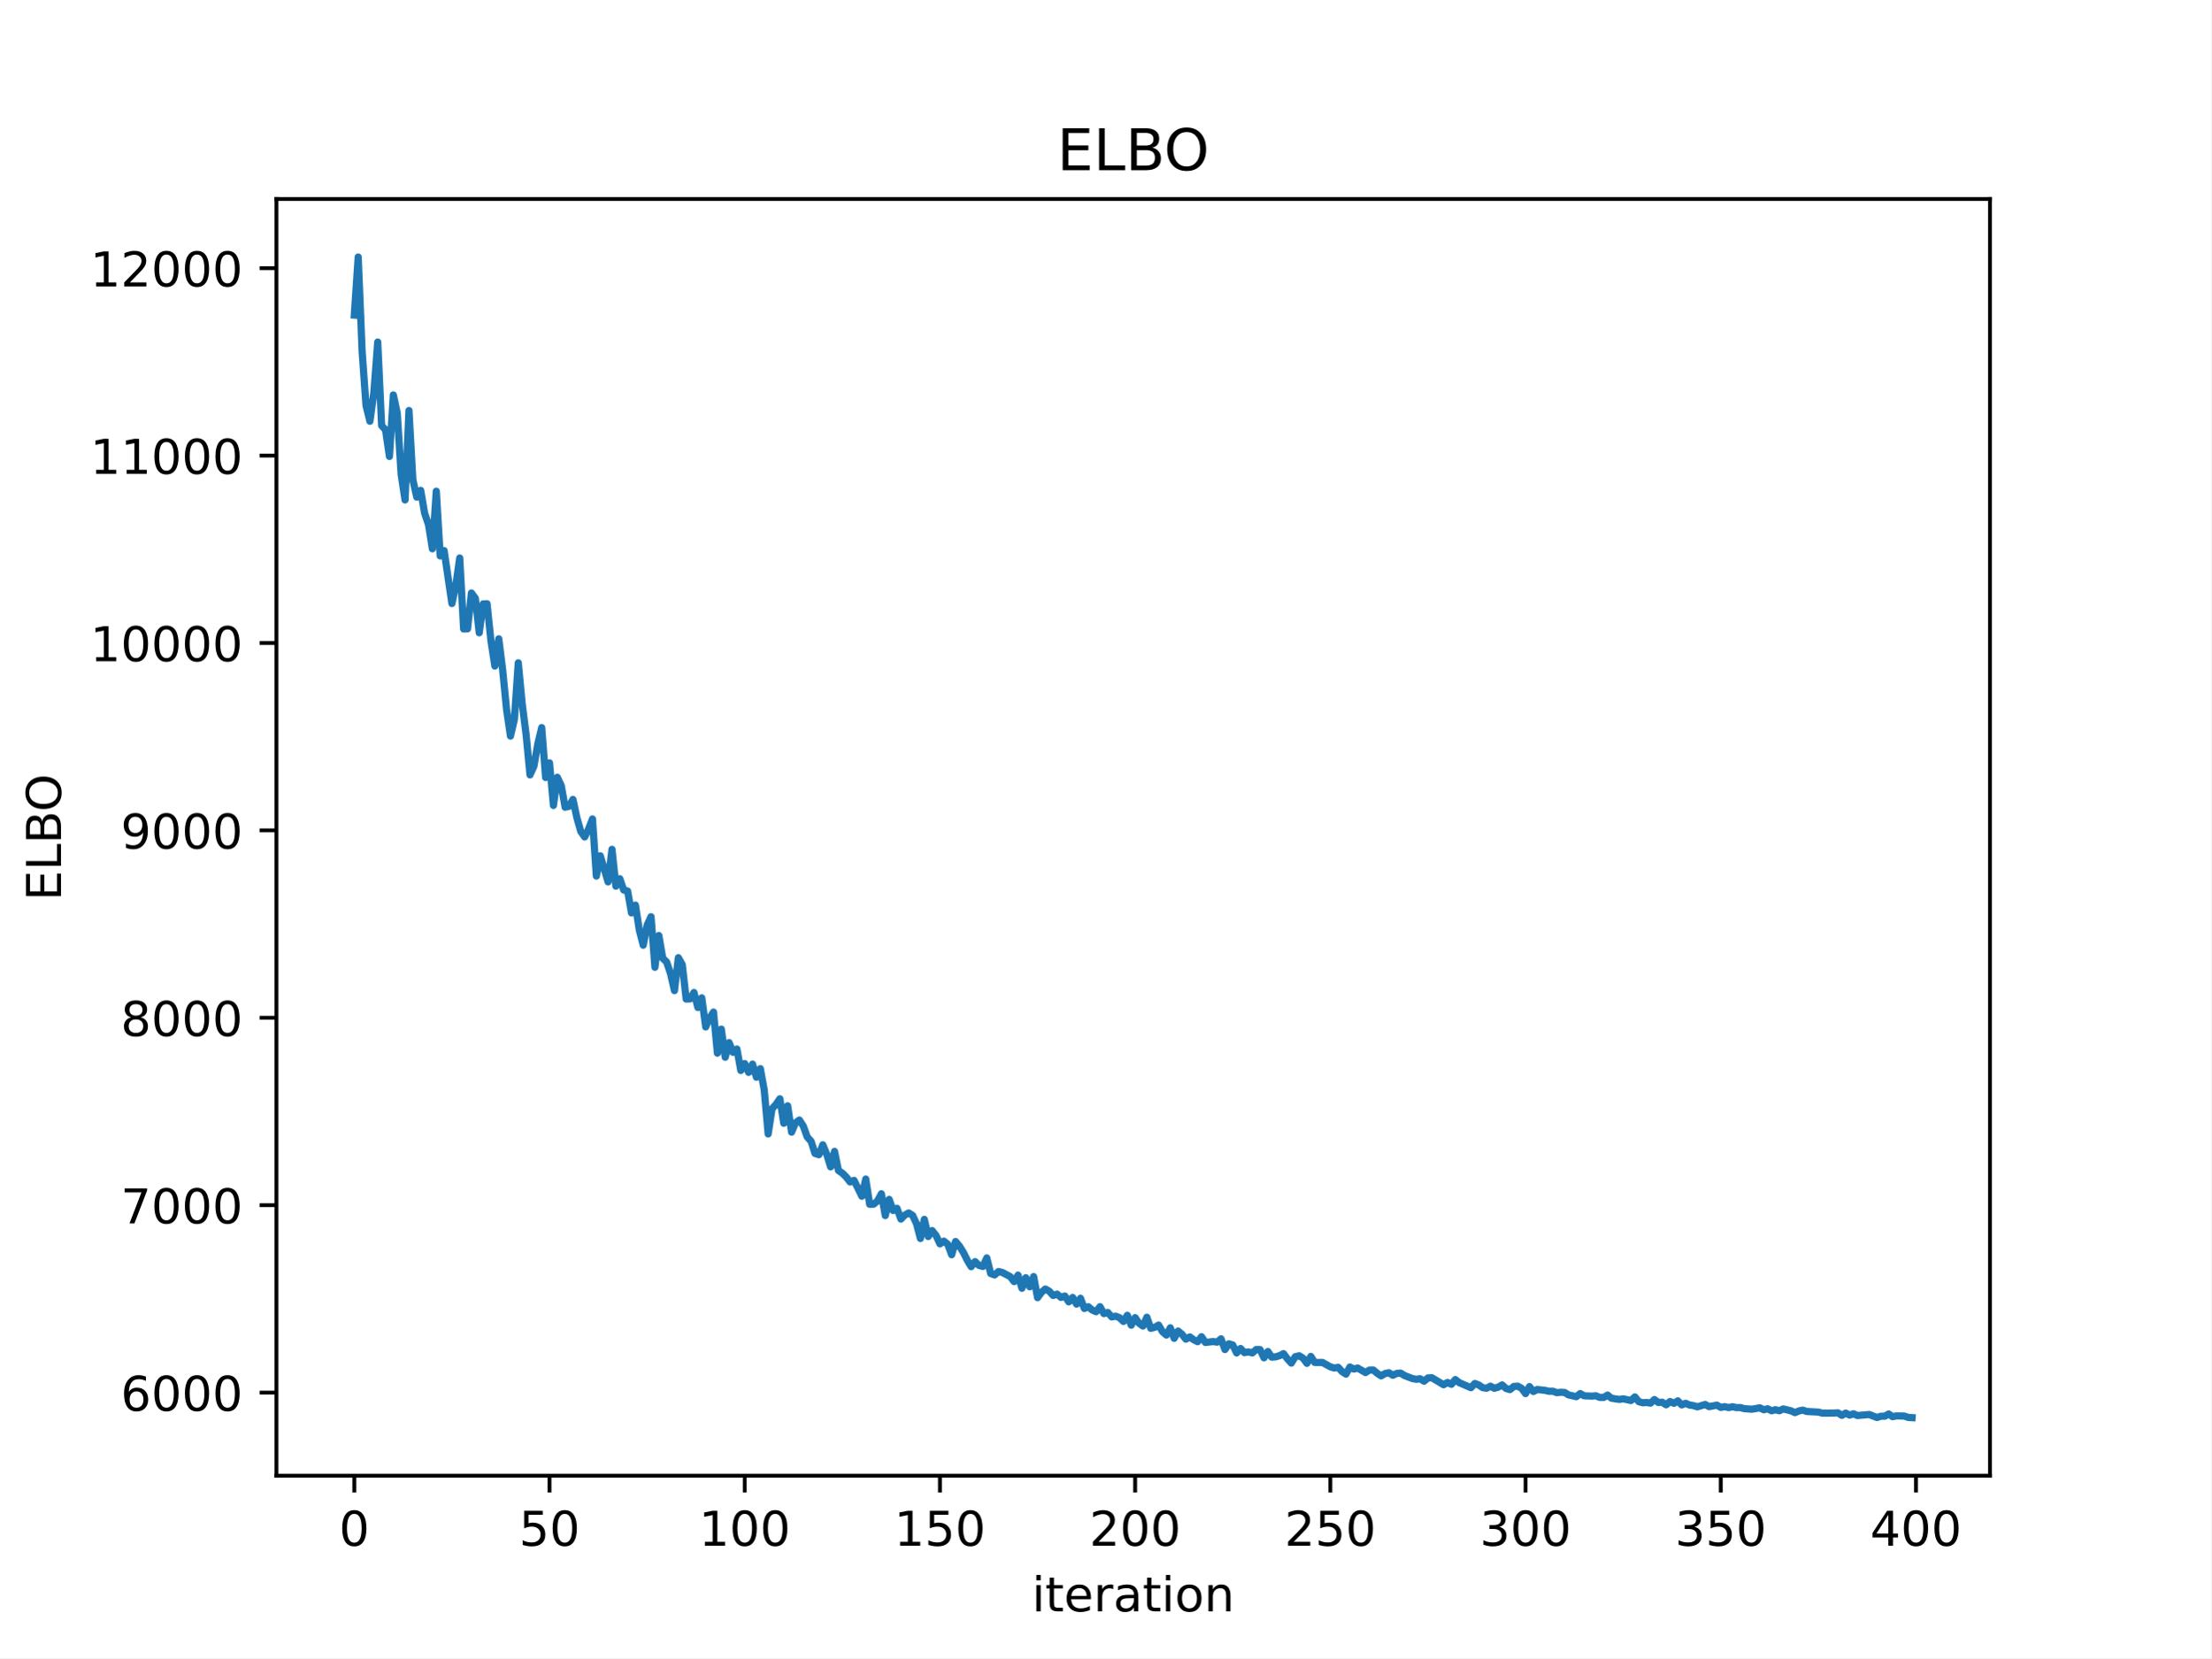
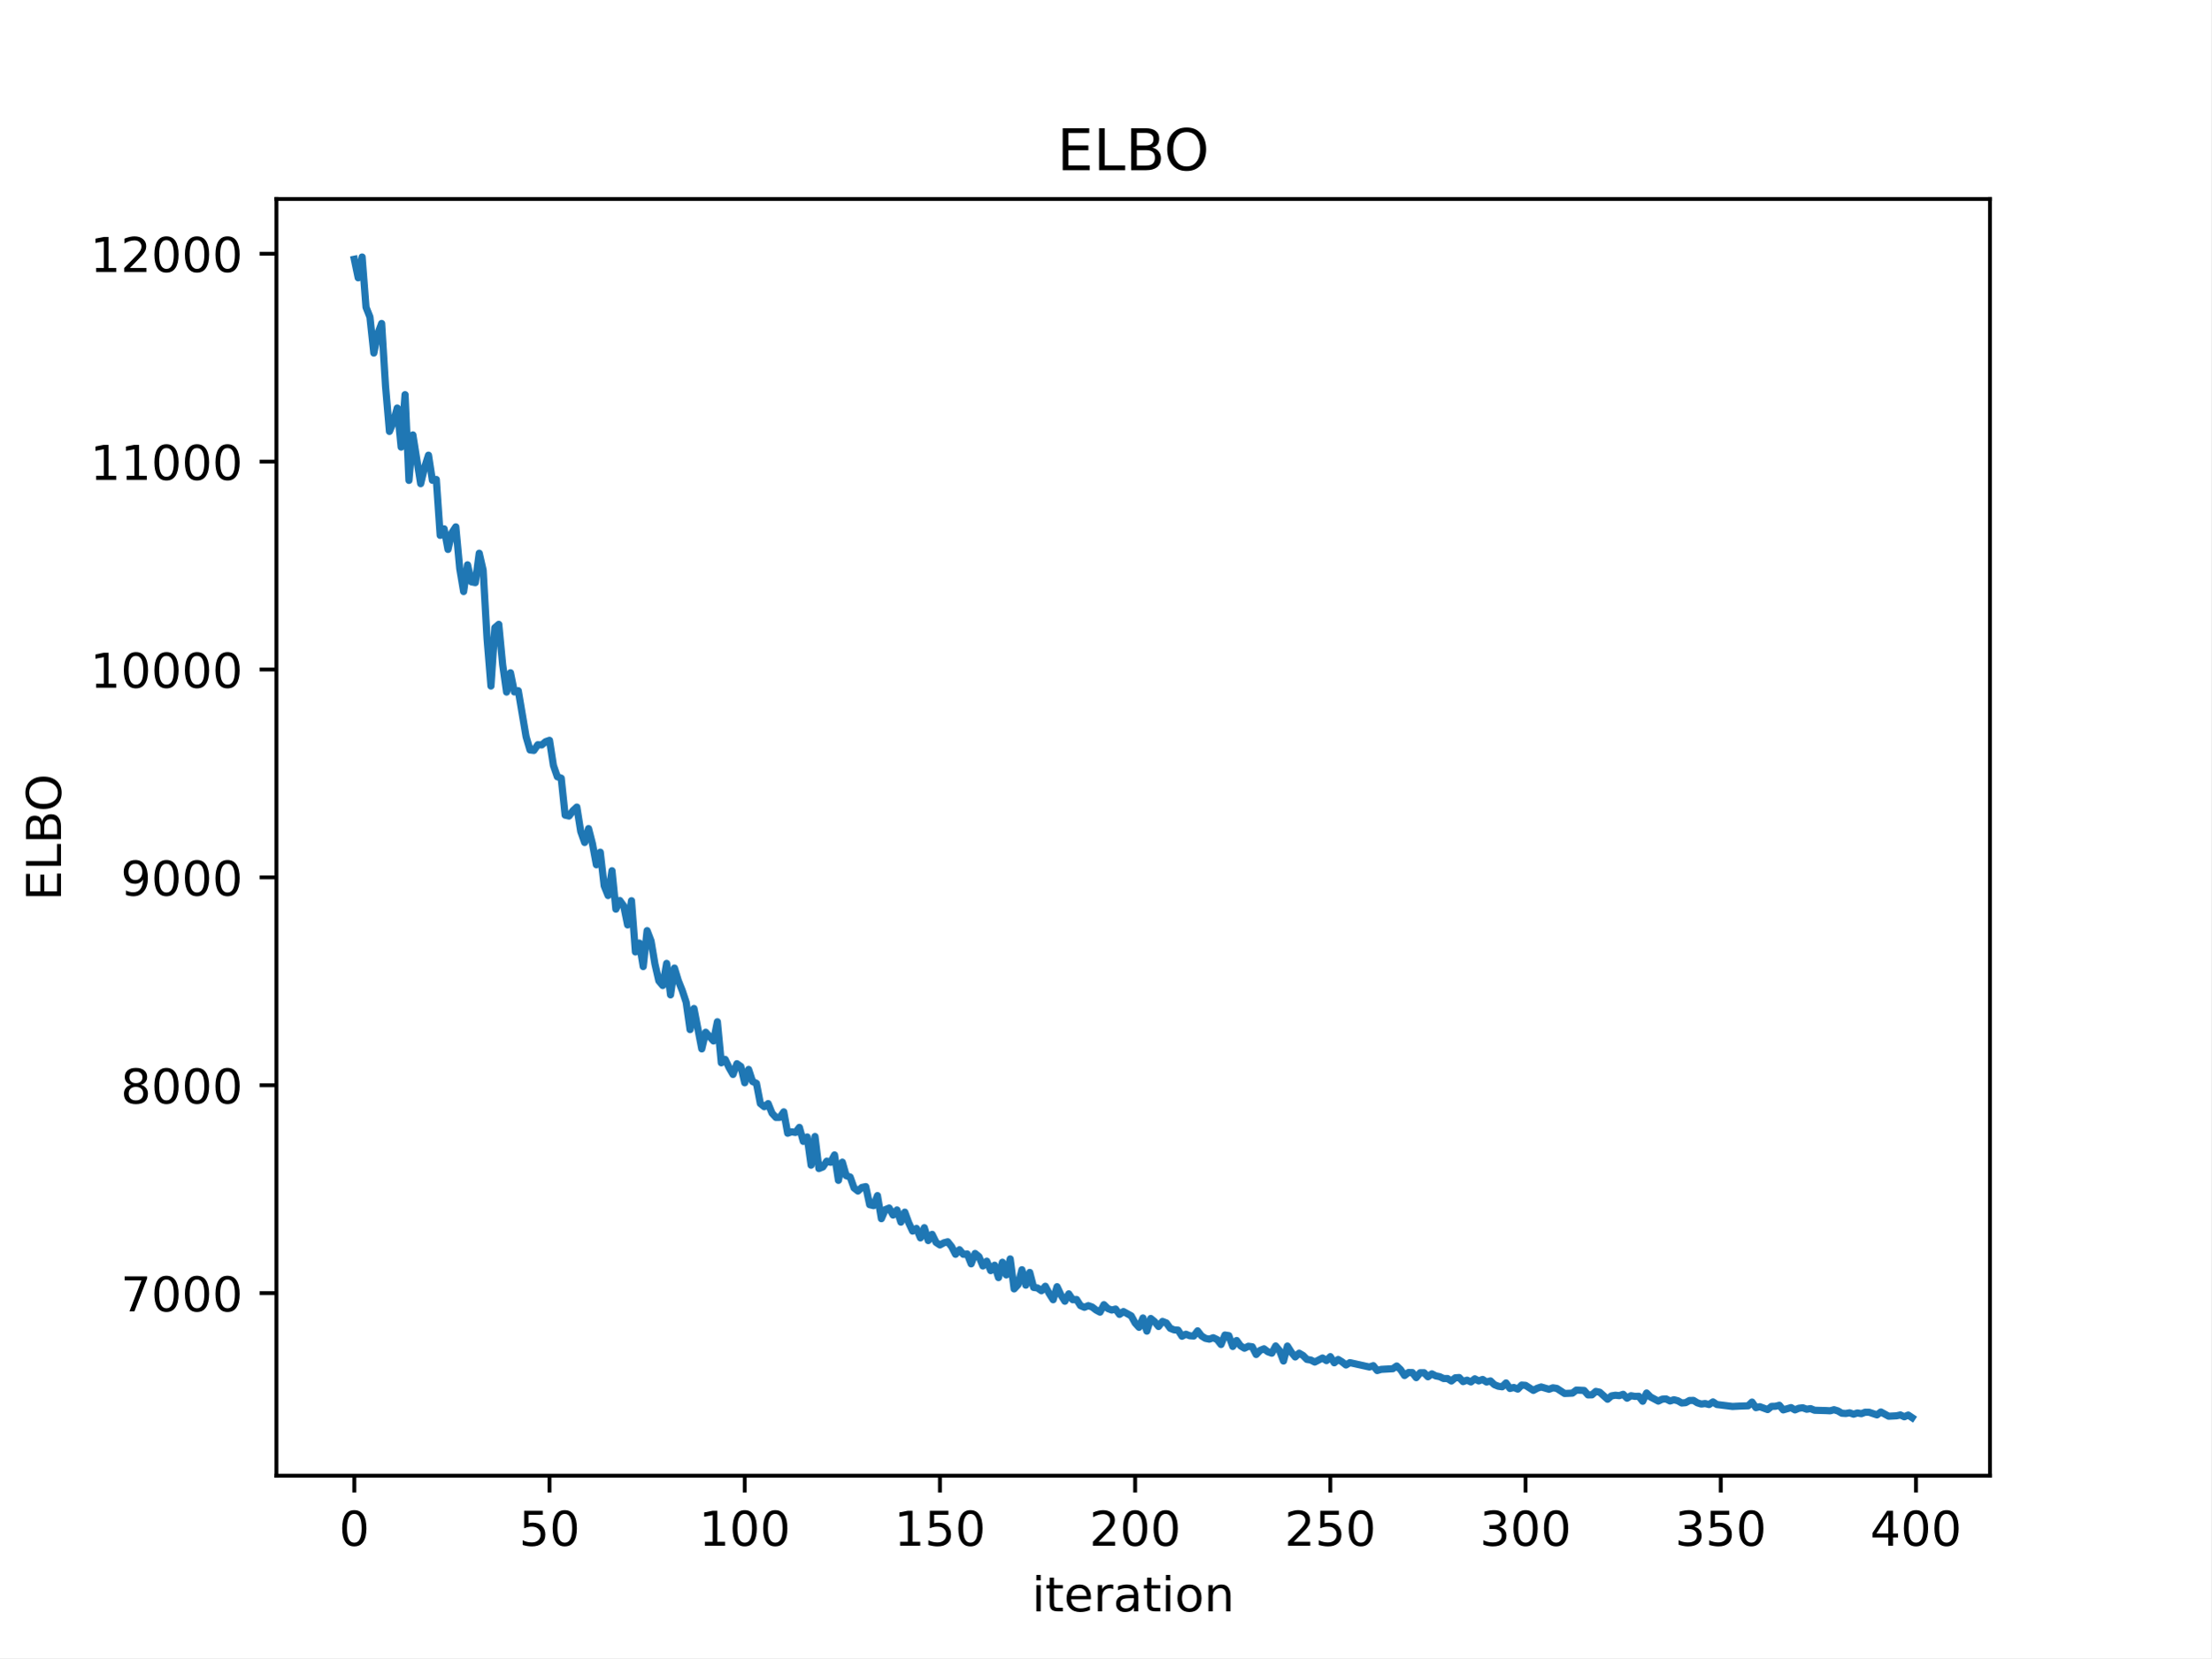
<svg xmlns="http://www.w3.org/2000/svg" xmlns:xlink="http://www.w3.org/1999/xlink" width="460.8pt" height="345.6pt" viewBox="0 0 460.8 345.6" version="1.1">
  <defs>
    <style type="text/css">*{stroke-linejoin: round; stroke-linecap: butt}</style>
  </defs>
  <g id="figure_1">
    <g id="patch_1">
      <path d="M 0 345.6  L 460.8 345.6  L 460.8 0  L 0 0  z " style="fill: #ffffff" />
    </g>
    <g id="axes_1">
      <g id="patch_2">
        <path d="M 57.6 307.584  L 414.72 307.584  L 414.72 41.472  L 57.6 41.472  z " style="fill: #ffffff" />
      </g>
      <g id="matplotlib.axis_1">
        <g id="xtick_1">
          <g id="line2d_1">
            <defs>
-               <path id="m2dcee43c14" d="M 0 0  L 0 3.5  " style="stroke: #000000; stroke-width: 0.8" />
+               <path id="m9232595e9b" d="M 0 0  L 0 3.5  " style="stroke: #000000; stroke-width: 0.8" />
            </defs>
            <g>
-               <use xlink:href="#m2dcee43c14" x="73.833" y="307.584" style="stroke: #000000; stroke-width: 0.8" />
+               <use xlink:href="#m9232595e9b" x="73.833" y="307.584" style="stroke: #000000; stroke-width: 0.8" />
            </g>
          </g>
          <g id="text_1">
            <g transform="translate(70.65148 322.1824) scale(0.1 -0.1)">
              <defs>
                <path id="DejaVuSans-30" d="M 2034 4250  Q 1547 4250 1301 3770  Q 1056 3291 1056 2328  Q 1056 1369 1301 889  Q 1547 409 2034 409  Q 2525 409 2770 889  Q 3016 1369 3016 2328  Q 3016 3291 2770 3770  Q 2525 4250 2034 4250  z M 2034 4750  Q 2819 4750 3233 4129  Q 3647 3509 3647 2328  Q 3647 1150 3233 529  Q 2819 -91 2034 -91  Q 1250 -91 836 529  Q 422 1150 422 2328  Q 422 3509 836 4129  Q 1250 4750 2034 4750  z " transform="scale(0.015625)" />
              </defs>
              <use xlink:href="#DejaVuSans-30" />
            </g>
          </g>
        </g>
        <g id="xtick_2">
          <g id="line2d_2">
            <g>
-               <use xlink:href="#m2dcee43c14" x="114.516" y="307.584" style="stroke: #000000; stroke-width: 0.8" />
+               <use xlink:href="#m9232595e9b" x="114.516" y="307.584" style="stroke: #000000; stroke-width: 0.8" />
            </g>
          </g>
          <g id="text_2">
            <g transform="translate(108.1538 322.1824) scale(0.1 -0.1)">
              <defs>
                <path id="DejaVuSans-35" d="M 691 4666  L 3169 4666  L 3169 4134  L 1269 4134  L 1269 2991  Q 1406 3038 1543 3061  Q 1681 3084 1819 3084  Q 2600 3084 3056 2656  Q 3513 2228 3513 1497  Q 3513 744 3044 326  Q 2575 -91 1722 -91  Q 1428 -91 1123 -41  Q 819 9 494 109  L 494 744  Q 775 591 1075 516  Q 1375 441 1709 441  Q 2250 441 2565 725  Q 2881 1009 2881 1497  Q 2881 1984 2565 2268  Q 2250 2553 1709 2553  Q 1456 2553 1204 2497  Q 953 2441 691 2322  L 691 4666  z " transform="scale(0.015625)" />
              </defs>
              <use xlink:href="#DejaVuSans-35" />
              <use xlink:href="#DejaVuSans-30" transform="translate(63.62305 0)" />
            </g>
          </g>
        </g>
        <g id="xtick_3">
          <g id="line2d_3">
            <g>
-               <use xlink:href="#m2dcee43c14" x="155.2" y="307.584" style="stroke: #000000; stroke-width: 0.8" />
+               <use xlink:href="#m9232595e9b" x="155.2" y="307.584" style="stroke: #000000; stroke-width: 0.8" />
            </g>
          </g>
          <g id="text_3">
            <g transform="translate(145.656 322.1824) scale(0.1 -0.1)">
              <defs>
                <path id="DejaVuSans-31" d="M 794 531  L 1825 531  L 1825 4091  L 703 3866  L 703 4441  L 1819 4666  L 2450 4666  L 2450 531  L 3481 531  L 3481 0  L 794 0  L 794 531  z " transform="scale(0.015625)" />
              </defs>
              <use xlink:href="#DejaVuSans-31" />
              <use xlink:href="#DejaVuSans-30" transform="translate(63.62305 0)" />
              <use xlink:href="#DejaVuSans-30" transform="translate(127.2461 0)" />
            </g>
          </g>
        </g>
        <g id="xtick_4">
          <g id="line2d_4">
            <g>
-               <use xlink:href="#m2dcee43c14" x="195.883" y="307.584" style="stroke: #000000; stroke-width: 0.8" />
+               <use xlink:href="#m9232595e9b" x="195.883" y="307.584" style="stroke: #000000; stroke-width: 0.8" />
            </g>
          </g>
          <g id="text_4">
            <g transform="translate(186.3396 322.1824) scale(0.1 -0.1)">
              <use xlink:href="#DejaVuSans-31" />
              <use xlink:href="#DejaVuSans-35" transform="translate(63.62305 0)" />
              <use xlink:href="#DejaVuSans-30" transform="translate(127.2461 0)" />
            </g>
          </g>
        </g>
        <g id="xtick_5">
          <g id="line2d_5">
            <g>
-               <use xlink:href="#m2dcee43c14" x="236.567" y="307.584" style="stroke: #000000; stroke-width: 0.8" />
+               <use xlink:href="#m9232595e9b" x="236.567" y="307.584" style="stroke: #000000; stroke-width: 0.8" />
            </g>
          </g>
          <g id="text_5">
            <g transform="translate(227.0231 322.1824) scale(0.1 -0.1)">
              <defs>
                <path id="DejaVuSans-32" d="M 1228 531  L 3431 531  L 3431 0  L 469 0  L 469 531  Q 828 903 1448 1529  Q 2069 2156 2228 2338  Q 2531 2678 2651 2914  Q 2772 3150 2772 3378  Q 2772 3750 2511 3984  Q 2250 4219 1831 4219  Q 1534 4219 1204 4116  Q 875 4013 500 3803  L 500 4441  Q 881 4594 1212 4672  Q 1544 4750 1819 4750  Q 2544 4750 2975 4387  Q 3406 4025 3406 3419  Q 3406 3131 3298 2873  Q 3191 2616 2906 2266  Q 2828 2175 2409 1742  Q 1991 1309 1228 531  z " transform="scale(0.015625)" />
              </defs>
              <use xlink:href="#DejaVuSans-32" />
              <use xlink:href="#DejaVuSans-30" transform="translate(63.62305 0)" />
              <use xlink:href="#DejaVuSans-30" transform="translate(127.2461 0)" />
            </g>
          </g>
        </g>
        <g id="xtick_6">
          <g id="line2d_6">
            <g>
-               <use xlink:href="#m2dcee43c14" x="277.25" y="307.584" style="stroke: #000000; stroke-width: 0.8" />
+               <use xlink:href="#m9232595e9b" x="277.25" y="307.584" style="stroke: #000000; stroke-width: 0.8" />
            </g>
          </g>
          <g id="text_6">
            <g transform="translate(267.7066 322.1824) scale(0.1 -0.1)">
              <use xlink:href="#DejaVuSans-32" />
              <use xlink:href="#DejaVuSans-35" transform="translate(63.62305 0)" />
              <use xlink:href="#DejaVuSans-30" transform="translate(127.2461 0)" />
            </g>
          </g>
        </g>
        <g id="xtick_7">
          <g id="line2d_7">
            <g>
-               <use xlink:href="#m2dcee43c14" x="317.934" y="307.584" style="stroke: #000000; stroke-width: 0.8" />
+               <use xlink:href="#m9232595e9b" x="317.934" y="307.584" style="stroke: #000000; stroke-width: 0.8" />
            </g>
          </g>
          <g id="text_7">
            <g transform="translate(308.3901 322.1824) scale(0.1 -0.1)">
              <defs>
                <path id="DejaVuSans-33" d="M 2597 2516  Q 3050 2419 3304 2112  Q 3559 1806 3559 1356  Q 3559 666 3084 287  Q 2609 -91 1734 -91  Q 1441 -91 1130 -33  Q 819 25 488 141  L 488 750  Q 750 597 1062 519  Q 1375 441 1716 441  Q 2309 441 2620 675  Q 2931 909 2931 1356  Q 2931 1769 2642 2001  Q 2353 2234 1838 2234  L 1294 2234  L 1294 2753  L 1863 2753  Q 2328 2753 2575 2939  Q 2822 3125 2822 3475  Q 2822 3834 2567 4026  Q 2313 4219 1838 4219  Q 1578 4219 1281 4162  Q 984 4106 628 3988  L 628 4550  Q 988 4650 1302 4700  Q 1616 4750 1894 4750  Q 2613 4750 3031 4423  Q 3450 4097 3450 3541  Q 3450 3153 3228 2886  Q 3006 2619 2597 2516  z " transform="scale(0.015625)" />
              </defs>
              <use xlink:href="#DejaVuSans-33" />
              <use xlink:href="#DejaVuSans-30" transform="translate(63.62305 0)" />
              <use xlink:href="#DejaVuSans-30" transform="translate(127.2461 0)" />
            </g>
          </g>
        </g>
        <g id="xtick_8">
          <g id="line2d_8">
            <g>
-               <use xlink:href="#m2dcee43c14" x="358.617" y="307.584" style="stroke: #000000; stroke-width: 0.8" />
+               <use xlink:href="#m9232595e9b" x="358.617" y="307.584" style="stroke: #000000; stroke-width: 0.8" />
            </g>
          </g>
          <g id="text_8">
            <g transform="translate(349.0737 322.1824) scale(0.1 -0.1)">
              <use xlink:href="#DejaVuSans-33" />
              <use xlink:href="#DejaVuSans-35" transform="translate(63.62305 0)" />
              <use xlink:href="#DejaVuSans-30" transform="translate(127.2461 0)" />
            </g>
          </g>
        </g>
        <g id="xtick_9">
          <g id="line2d_9">
            <g>
-               <use xlink:href="#m2dcee43c14" x="399.301" y="307.584" style="stroke: #000000; stroke-width: 0.8" />
+               <use xlink:href="#m9232595e9b" x="399.301" y="307.584" style="stroke: #000000; stroke-width: 0.8" />
            </g>
          </g>
          <g id="text_9">
            <g transform="translate(389.7572 322.1824) scale(0.1 -0.1)">
              <defs>
                <path id="DejaVuSans-34" d="M 2419 4116  L 825 1625  L 2419 1625  L 2419 4116  z M 2253 4666  L 3047 4666  L 3047 1625  L 3713 1625  L 3713 1100  L 3047 1100  L 3047 0  L 2419 0  L 2419 1100  L 313 1100  L 313 1709  L 2253 4666  z " transform="scale(0.015625)" />
              </defs>
              <use xlink:href="#DejaVuSans-34" />
              <use xlink:href="#DejaVuSans-30" transform="translate(63.62305 0)" />
              <use xlink:href="#DejaVuSans-30" transform="translate(127.2461 0)" />
            </g>
          </g>
        </g>
        <g id="text_10">
          <g transform="translate(215.0373 335.8606) scale(0.1 -0.1)">
            <defs>
              <path id="DejaVuSans-69" d="M 603 3500  L 1178 3500  L 1178 0  L 603 0  L 603 3500  z M 603 4863  L 1178 4863  L 1178 4134  L 603 4134  L 603 4863  z " transform="scale(0.015625)" />
              <path id="DejaVuSans-74" d="M 1172 4494  L 1172 3500  L 2356 3500  L 2356 3053  L 1172 3053  L 1172 1153  Q 1172 725 1289 603  Q 1406 481 1766 481  L 2356 481  L 2356 0  L 1766 0  Q 1100 0 847 248  Q 594 497 594 1153  L 594 3053  L 172 3053  L 172 3500  L 594 3500  L 594 4494  L 1172 4494  z " transform="scale(0.015625)" />
              <path id="DejaVuSans-65" d="M 3597 1894  L 3597 1613  L 953 1613  Q 991 1019 1311 708  Q 1631 397 2203 397  Q 2534 397 2845 478  Q 3156 559 3463 722  L 3463 178  Q 3153 47 2828 -22  Q 2503 -91 2169 -91  Q 1331 -91 842 396  Q 353 884 353 1716  Q 353 2575 817 3079  Q 1281 3584 2069 3584  Q 2775 3584 3186 3129  Q 3597 2675 3597 1894  z M 3022 2063  Q 3016 2534 2758 2815  Q 2500 3097 2075 3097  Q 1594 3097 1305 2825  Q 1016 2553 972 2059  L 3022 2063  z " transform="scale(0.015625)" />
              <path id="DejaVuSans-72" d="M 2631 2963  Q 2534 3019 2420 3045  Q 2306 3072 2169 3072  Q 1681 3072 1420 2755  Q 1159 2438 1159 1844  L 1159 0  L 581 0  L 581 3500  L 1159 3500  L 1159 2956  Q 1341 3275 1631 3429  Q 1922 3584 2338 3584  Q 2397 3584 2469 3576  Q 2541 3569 2628 3553  L 2631 2963  z " transform="scale(0.015625)" />
              <path id="DejaVuSans-61" d="M 2194 1759  Q 1497 1759 1228 1600  Q 959 1441 959 1056  Q 959 750 1161 570  Q 1363 391 1709 391  Q 2188 391 2477 730  Q 2766 1069 2766 1631  L 2766 1759  L 2194 1759  z M 3341 1997  L 3341 0  L 2766 0  L 2766 531  Q 2569 213 2275 61  Q 1981 -91 1556 -91  Q 1019 -91 701 211  Q 384 513 384 1019  Q 384 1609 779 1909  Q 1175 2209 1959 2209  L 2766 2209  L 2766 2266  Q 2766 2663 2505 2880  Q 2244 3097 1772 3097  Q 1472 3097 1187 3025  Q 903 2953 641 2809  L 641 3341  Q 956 3463 1253 3523  Q 1550 3584 1831 3584  Q 2591 3584 2966 3190  Q 3341 2797 3341 1997  z " transform="scale(0.015625)" />
              <path id="DejaVuSans-6f" d="M 1959 3097  Q 1497 3097 1228 2736  Q 959 2375 959 1747  Q 959 1119 1226 758  Q 1494 397 1959 397  Q 2419 397 2687 759  Q 2956 1122 2956 1747  Q 2956 2369 2687 2733  Q 2419 3097 1959 3097  z M 1959 3584  Q 2709 3584 3137 3096  Q 3566 2609 3566 1747  Q 3566 888 3137 398  Q 2709 -91 1959 -91  Q 1206 -91 779 398  Q 353 888 353 1747  Q 353 2609 779 3096  Q 1206 3584 1959 3584  z " transform="scale(0.015625)" />
              <path id="DejaVuSans-6e" d="M 3513 2113  L 3513 0  L 2938 0  L 2938 2094  Q 2938 2591 2744 2837  Q 2550 3084 2163 3084  Q 1697 3084 1428 2787  Q 1159 2491 1159 1978  L 1159 0  L 581 0  L 581 3500  L 1159 3500  L 1159 2956  Q 1366 3272 1645 3428  Q 1925 3584 2291 3584  Q 2894 3584 3203 3211  Q 3513 2838 3513 2113  z " transform="scale(0.015625)" />
            </defs>
            <use xlink:href="#DejaVuSans-69" />
            <use xlink:href="#DejaVuSans-74" transform="translate(27.7832 0)" />
            <use xlink:href="#DejaVuSans-65" transform="translate(66.99219 0)" />
            <use xlink:href="#DejaVuSans-72" transform="translate(128.5156 0)" />
            <use xlink:href="#DejaVuSans-61" transform="translate(169.6289 0)" />
            <use xlink:href="#DejaVuSans-74" transform="translate(230.9082 0)" />
            <use xlink:href="#DejaVuSans-69" transform="translate(270.1172 0)" />
            <use xlink:href="#DejaVuSans-6f" transform="translate(297.9004 0)" />
            <use xlink:href="#DejaVuSans-6e" transform="translate(359.082 0)" />
          </g>
        </g>
      </g>
      <g id="matplotlib.axis_2">
        <g id="ytick_1">
          <g id="line2d_10">
            <defs>
-               <path id="m49d5a418b3" d="M 0 0  L -3.5 0  " style="stroke: #000000; stroke-width: 0.8" />
+               <path id="m8218121deb" d="M 0 0  L -3.5 0  " style="stroke: #000000; stroke-width: 0.8" />
            </defs>
            <g>
-               <use xlink:href="#m49d5a418b3" x="57.6" y="290.258" style="stroke: #000000; stroke-width: 0.8" />
+               <use xlink:href="#m8218121deb" x="57.6" y="269.534" style="stroke: #000000; stroke-width: 0.8" />
            </g>
          </g>
          <g id="text_11">
-             <g transform="translate(25.15 294.0569) scale(0.1 -0.1)">
-               <defs>
-                 <path id="DejaVuSans-36" d="M 2113 2584  Q 1688 2584 1439 2293  Q 1191 2003 1191 1497  Q 1191 994 1439 701  Q 1688 409 2113 409  Q 2538 409 2786 701  Q 3034 994 3034 1497  Q 3034 2003 2786 2293  Q 2538 2584 2113 2584  z M 3366 4563  L 3366 3988  Q 3128 4100 2886 4159  Q 2644 4219 2406 4219  Q 1781 4219 1451 3797  Q 1122 3375 1075 2522  Q 1259 2794 1537 2939  Q 1816 3084 2150 3084  Q 2853 3084 3261 2657  Q 3669 2231 3669 1497  Q 3669 778 3244 343  Q 2819 -91 2113 -91  Q 1303 -91 875 529  Q 447 1150 447 2328  Q 447 3434 972 4092  Q 1497 4750 2381 4750  Q 2619 4750 2861 4703  Q 3103 4656 3366 4563  z " transform="scale(0.015625)" />
-               </defs>
-               <use xlink:href="#DejaVuSans-36" />
+             <g transform="translate(25.15 273.3331) scale(0.1 -0.1)">
+               <defs>
+                 <path id="DejaVuSans-37" d="M 525 4666  L 3525 4666  L 3525 4397  L 1831 0  L 1172 0  L 2766 4134  L 525 4134  L 525 4666  z " transform="scale(0.015625)" />
+               </defs>
+               <use xlink:href="#DejaVuSans-37" />
              <use xlink:href="#DejaVuSans-30" transform="translate(63.62305 0)" />
              <use xlink:href="#DejaVuSans-30" transform="translate(127.2461 0)" />
              <use xlink:href="#DejaVuSans-30" transform="translate(190.8691 0)" />
            </g>
          </g>
        </g>
        <g id="ytick_2">
          <g id="line2d_11">
            <g>
-               <use xlink:href="#m49d5a418b3" x="57.6" y="251.196" style="stroke: #000000; stroke-width: 0.8" />
+               <use xlink:href="#m8218121deb" x="57.6" y="226.204" style="stroke: #000000; stroke-width: 0.8" />
            </g>
          </g>
          <g id="text_12">
-             <g transform="translate(25.15 254.9957) scale(0.1 -0.1)">
-               <defs>
-                 <path id="DejaVuSans-37" d="M 525 4666  L 3525 4666  L 3525 4397  L 1831 0  L 1172 0  L 2766 4134  L 525 4134  L 525 4666  z " transform="scale(0.015625)" />
-               </defs>
-               <use xlink:href="#DejaVuSans-37" />
+             <g transform="translate(25.15 230.0027) scale(0.1 -0.1)">
+               <defs>
+                 <path id="DejaVuSans-38" d="M 2034 2216  Q 1584 2216 1326 1975  Q 1069 1734 1069 1313  Q 1069 891 1326 650  Q 1584 409 2034 409  Q 2484 409 2743 651  Q 3003 894 3003 1313  Q 3003 1734 2745 1975  Q 2488 2216 2034 2216  z M 1403 2484  Q 997 2584 770 2862  Q 544 3141 544 3541  Q 544 4100 942 4425  Q 1341 4750 2034 4750  Q 2731 4750 3128 4425  Q 3525 4100 3525 3541  Q 3525 3141 3298 2862  Q 3072 2584 2669 2484  Q 3125 2378 3379 2068  Q 3634 1759 3634 1313  Q 3634 634 3220 271  Q 2806 -91 2034 -91  Q 1263 -91 848 271  Q 434 634 434 1313  Q 434 1759 690 2068  Q 947 2378 1403 2484  z M 1172 3481  Q 1172 3119 1398 2916  Q 1625 2713 2034 2713  Q 2441 2713 2670 2916  Q 2900 3119 2900 3481  Q 2900 3844 2670 4047  Q 2441 4250 2034 4250  Q 1625 4250 1398 4047  Q 1172 3844 1172 3481  z " transform="scale(0.015625)" />
+               </defs>
+               <use xlink:href="#DejaVuSans-38" />
              <use xlink:href="#DejaVuSans-30" transform="translate(63.62305 0)" />
              <use xlink:href="#DejaVuSans-30" transform="translate(127.2461 0)" />
              <use xlink:href="#DejaVuSans-30" transform="translate(190.8691 0)" />
            </g>
          </g>
        </g>
        <g id="ytick_3">
          <g id="line2d_12">
            <g>
-               <use xlink:href="#m49d5a418b3" x="57.6" y="212.135" style="stroke: #000000; stroke-width: 0.8" />
+               <use xlink:href="#m8218121deb" x="57.6" y="182.873" style="stroke: #000000; stroke-width: 0.8" />
            </g>
          </g>
          <g id="text_13">
-             <g transform="translate(25.15 215.9345) scale(0.1 -0.1)">
-               <defs>
-                 <path id="DejaVuSans-38" d="M 2034 2216  Q 1584 2216 1326 1975  Q 1069 1734 1069 1313  Q 1069 891 1326 650  Q 1584 409 2034 409  Q 2484 409 2743 651  Q 3003 894 3003 1313  Q 3003 1734 2745 1975  Q 2488 2216 2034 2216  z M 1403 2484  Q 997 2584 770 2862  Q 544 3141 544 3541  Q 544 4100 942 4425  Q 1341 4750 2034 4750  Q 2731 4750 3128 4425  Q 3525 4100 3525 3541  Q 3525 3141 3298 2862  Q 3072 2584 2669 2484  Q 3125 2378 3379 2068  Q 3634 1759 3634 1313  Q 3634 634 3220 271  Q 2806 -91 2034 -91  Q 1263 -91 848 271  Q 434 634 434 1313  Q 434 1759 690 2068  Q 947 2378 1403 2484  z M 1172 3481  Q 1172 3119 1398 2916  Q 1625 2713 2034 2713  Q 2441 2713 2670 2916  Q 2900 3119 2900 3481  Q 2900 3844 2670 4047  Q 2441 4250 2034 4250  Q 1625 4250 1398 4047  Q 1172 3844 1172 3481  z " transform="scale(0.015625)" />
-               </defs>
-               <use xlink:href="#DejaVuSans-38" />
+             <g transform="translate(25.15 186.6723) scale(0.1 -0.1)">
+               <defs>
+                 <path id="DejaVuSans-39" d="M 703 97  L 703 672  Q 941 559 1184 500  Q 1428 441 1663 441  Q 2288 441 2617 861  Q 2947 1281 2994 2138  Q 2813 1869 2534 1725  Q 2256 1581 1919 1581  Q 1219 1581 811 2004  Q 403 2428 403 3163  Q 403 3881 828 4315  Q 1253 4750 1959 4750  Q 2769 4750 3195 4129  Q 3622 3509 3622 2328  Q 3622 1225 3098 567  Q 2575 -91 1691 -91  Q 1453 -91 1209 -44  Q 966 3 703 97  z M 1959 2075  Q 2384 2075 2632 2365  Q 2881 2656 2881 3163  Q 2881 3666 2632 3958  Q 2384 4250 1959 4250  Q 1534 4250 1286 3958  Q 1038 3666 1038 3163  Q 1038 2656 1286 2365  Q 1534 2075 1959 2075  z " transform="scale(0.015625)" />
+               </defs>
+               <use xlink:href="#DejaVuSans-39" />
              <use xlink:href="#DejaVuSans-30" transform="translate(63.62305 0)" />
              <use xlink:href="#DejaVuSans-30" transform="translate(127.2461 0)" />
              <use xlink:href="#DejaVuSans-30" transform="translate(190.8691 0)" />
            </g>
          </g>
        </g>
        <g id="ytick_4">
          <g id="line2d_13">
            <g>
-               <use xlink:href="#m49d5a418b3" x="57.6" y="173.074" style="stroke: #000000; stroke-width: 0.8" />
+               <use xlink:href="#m8218121deb" x="57.6" y="139.543" style="stroke: #000000; stroke-width: 0.8" />
            </g>
          </g>
          <g id="text_14">
-             <g transform="translate(25.15 176.8733) scale(0.1 -0.1)">
-               <defs>
-                 <path id="DejaVuSans-39" d="M 703 97  L 703 672  Q 941 559 1184 500  Q 1428 441 1663 441  Q 2288 441 2617 861  Q 2947 1281 2994 2138  Q 2813 1869 2534 1725  Q 2256 1581 1919 1581  Q 1219 1581 811 2004  Q 403 2428 403 3163  Q 403 3881 828 4315  Q 1253 4750 1959 4750  Q 2769 4750 3195 4129  Q 3622 3509 3622 2328  Q 3622 1225 3098 567  Q 2575 -91 1691 -91  Q 1453 -91 1209 -44  Q 966 3 703 97  z M 1959 2075  Q 2384 2075 2632 2365  Q 2881 2656 2881 3163  Q 2881 3666 2632 3958  Q 2384 4250 1959 4250  Q 1534 4250 1286 3958  Q 1038 3666 1038 3163  Q 1038 2656 1286 2365  Q 1534 2075 1959 2075  z " transform="scale(0.015625)" />
-               </defs>
-               <use xlink:href="#DejaVuSans-39" />
-               <use xlink:href="#DejaVuSans-30" transform="translate(63.62305 0)" />
-               <use xlink:href="#DejaVuSans-30" transform="translate(127.2461 0)" />
-               <use xlink:href="#DejaVuSans-30" transform="translate(190.8691 0)" />
+             <g transform="translate(18.7875 143.3419) scale(0.1 -0.1)">
+               <use xlink:href="#DejaVuSans-31" />
+               <use xlink:href="#DejaVuSans-30" transform="translate(63.62305 0)" />
+               <use xlink:href="#DejaVuSans-30" transform="translate(127.2461 0)" />
+               <use xlink:href="#DejaVuSans-30" transform="translate(190.8691 0)" />
+               <use xlink:href="#DejaVuSans-30" transform="translate(254.4922 0)" />
            </g>
          </g>
        </g>
        <g id="ytick_5">
          <g id="line2d_14">
            <g>
-               <use xlink:href="#m49d5a418b3" x="57.6" y="134.013" style="stroke: #000000; stroke-width: 0.8" />
+               <use xlink:href="#m8218121deb" x="57.6" y="96.212" style="stroke: #000000; stroke-width: 0.8" />
            </g>
          </g>
          <g id="text_15">
-             <g transform="translate(18.7875 137.8121) scale(0.1 -0.1)">
-               <use xlink:href="#DejaVuSans-31" />
-               <use xlink:href="#DejaVuSans-30" transform="translate(63.62305 0)" />
+             <g transform="translate(18.7875 100.0115) scale(0.1 -0.1)">
+               <use xlink:href="#DejaVuSans-31" />
+               <use xlink:href="#DejaVuSans-31" transform="translate(63.62305 0)" />
              <use xlink:href="#DejaVuSans-30" transform="translate(127.2461 0)" />
              <use xlink:href="#DejaVuSans-30" transform="translate(190.8691 0)" />
              <use xlink:href="#DejaVuSans-30" transform="translate(254.4922 0)" />
            </g>
          </g>
        </g>
        <g id="ytick_6">
          <g id="line2d_15">
            <g>
-               <use xlink:href="#m49d5a418b3" x="57.6" y="94.952" style="stroke: #000000; stroke-width: 0.8" />
+               <use xlink:href="#m8218121deb" x="57.6" y="52.882" style="stroke: #000000; stroke-width: 0.8" />
            </g>
          </g>
          <g id="text_16">
-             <g transform="translate(18.7875 98.75085) scale(0.1 -0.1)">
-               <use xlink:href="#DejaVuSans-31" />
-               <use xlink:href="#DejaVuSans-31" transform="translate(63.62305 0)" />
+             <g transform="translate(18.7875 56.68104) scale(0.1 -0.1)">
+               <use xlink:href="#DejaVuSans-31" />
+               <use xlink:href="#DejaVuSans-32" transform="translate(63.62305 0)" />
              <use xlink:href="#DejaVuSans-30" transform="translate(127.2461 0)" />
              <use xlink:href="#DejaVuSans-30" transform="translate(190.8691 0)" />
              <use xlink:href="#DejaVuSans-30" transform="translate(254.4922 0)" />
            </g>
          </g>
        </g>
-         <g id="ytick_7">
-           <g id="line2d_16">
-             <g>
-               <use xlink:href="#m49d5a418b3" x="57.6" y="55.89" style="stroke: #000000; stroke-width: 0.8" />
-             </g>
-           </g>
-           <g id="text_17">
-             <g transform="translate(18.7875 59.68964) scale(0.1 -0.1)">
-               <use xlink:href="#DejaVuSans-31" />
-               <use xlink:href="#DejaVuSans-32" transform="translate(63.62305 0)" />
-               <use xlink:href="#DejaVuSans-30" transform="translate(127.2461 0)" />
-               <use xlink:href="#DejaVuSans-30" transform="translate(190.8691 0)" />
-               <use xlink:href="#DejaVuSans-30" transform="translate(254.4922 0)" />
-             </g>
-           </g>
-         </g>
-         <g id="text_18">
+         <g id="text_17">
          <g transform="translate(12.70781 187.7522) rotate(-90) scale(0.1 -0.1)">
            <defs>
              <path id="DejaVuSans-45" d="M 628 4666  L 3578 4666  L 3578 4134  L 1259 4134  L 1259 2753  L 3481 2753  L 3481 2222  L 1259 2222  L 1259 531  L 3634 531  L 3634 0  L 628 0  L 628 4666  z " transform="scale(0.015625)" />
              <path id="DejaVuSans-4c" d="M 628 4666  L 1259 4666  L 1259 531  L 3531 531  L 3531 0  L 628 0  L 628 4666  z " transform="scale(0.015625)" />
              <path id="DejaVuSans-42" d="M 1259 2228  L 1259 519  L 2272 519  Q 2781 519 3026 730  Q 3272 941 3272 1375  Q 3272 1813 3026 2020  Q 2781 2228 2272 2228  L 1259 2228  z M 1259 4147  L 1259 2741  L 2194 2741  Q 2656 2741 2882 2914  Q 3109 3088 3109 3444  Q 3109 3797 2882 3972  Q 2656 4147 2194 4147  L 1259 4147  z M 628 4666  L 2241 4666  Q 2963 4666 3353 4366  Q 3744 4066 3744 3513  Q 3744 3084 3544 2831  Q 3344 2578 2956 2516  Q 3422 2416 3680 2098  Q 3938 1781 3938 1306  Q 3938 681 3513 340  Q 3088 0 2303 0  L 628 0  L 628 4666  z " transform="scale(0.015625)" />
              <path id="DejaVuSans-4f" d="M 2522 4238  Q 1834 4238 1429 3725  Q 1025 3213 1025 2328  Q 1025 1447 1429 934  Q 1834 422 2522 422  Q 3209 422 3611 934  Q 4013 1447 4013 2328  Q 4013 3213 3611 3725  Q 3209 4238 2522 4238  z M 2522 4750  Q 3503 4750 4090 4092  Q 4678 3434 4678 2328  Q 4678 1225 4090 567  Q 3503 -91 2522 -91  Q 1538 -91 948 565  Q 359 1222 359 2328  Q 359 3434 948 4092  Q 1538 4750 2522 4750  z " transform="scale(0.015625)" />
            </defs>
            <use xlink:href="#DejaVuSans-45" />
            <use xlink:href="#DejaVuSans-4c" transform="translate(63.18359 0)" />
            <use xlink:href="#DejaVuSans-42" transform="translate(118.8965 0)" />
            <use xlink:href="#DejaVuSans-4f" transform="translate(185.75 0)" />
          </g>
        </g>
      </g>
-       <g id="line2d_17">
-         <path d="M 73.833 65.679  L 74.646 53.568  L 75.46 73.198  L 76.274 84.522  L 77.087 87.799  L 77.901 81.898  L 78.715 71.29  L 79.528 88.701  L 80.342 89.597  L 81.156 95.134  L 81.969 82.317  L 82.783 86.113  L 83.597 98.9  L 84.41 104.206  L 85.224 85.563  L 86.038 100.025  L 86.851 103.615  L 87.665 102.2  L 88.479 106.931  L 89.292 109.337  L 90.106 114.387  L 90.92 102.375  L 91.733 115.871  L 92.547 114.752  L 94.174 125.792  L 94.988 122.019  L 95.802 116.304  L 96.616 131.092  L 97.429 131.063  L 98.243 123.594  L 99.057 124.705  L 99.87 131.89  L 100.684 125.871  L 101.498 125.839  L 102.311 133.576  L 103.125 138.825  L 103.939 133.149  L 104.752 139.644  L 105.566 147.906  L 106.38 153.425  L 107.193 149.948  L 108.007 138.148  L 108.821 146.691  L 109.634 153.056  L 110.448 161.511  L 111.262 159.716  L 112.075 155.065  L 112.889 151.653  L 113.703 162.059  L 114.516 159.005  L 115.33 167.882  L 116.144 162.006  L 116.957 163.738  L 117.771 168.249  L 118.585 168.063  L 119.398 166.626  L 120.212 170.414  L 121.026 173.285  L 121.839 174.45  L 122.653 172.793  L 123.467 170.695  L 124.28 182.603  L 125.094 178.37  L 126.721 183.816  L 127.535 177.026  L 128.349 184.709  L 129.162 183.145  L 129.976 185.509  L 130.79 185.715  L 131.603 190.285  L 132.417 188.643  L 133.231 193.86  L 134.044 197.012  L 134.858 192.828  L 135.672 191.071  L 136.485 201.612  L 137.299 194.993  L 138.113 199.732  L 138.926 200.51  L 139.74 202.952  L 140.554 206.48  L 141.367 199.618  L 142.181 201.053  L 142.995 208.234  L 143.808 208.207  L 144.622 206.865  L 145.436 210.004  L 146.249 207.984  L 147.063 214.047  L 147.877 212.201  L 148.69 210.947  L 149.504 219.514  L 150.318 214.503  L 151.131 220.364  L 151.945 217.318  L 152.759 219.341  L 153.572 218.651  L 154.386 223.124  L 155.2 221.679  L 156.013 223.518  L 156.827 221.791  L 157.641 224.534  L 158.454 222.738  L 159.268 227.225  L 160.082 236.353  L 160.895 231.092  L 161.709 230.211  L 162.523 229.02  L 163.336 234.13  L 164.15 230.482  L 164.964 235.981  L 165.777 234.03  L 166.591 233.447  L 167.405 234.704  L 168.219 236.981  L 169.032 237.874  L 169.846 240.419  L 170.66 240.683  L 171.473 238.613  L 172.287 240.595  L 173.101 243.217  L 173.914 239.989  L 174.728 243.965  L 175.542 244.528  L 176.355 245.325  L 177.169 246.369  L 177.983 246.026  L 179.61 249.332  L 180.424 245.753  L 181.237 251.012  L 182.051 250.996  L 182.865 250.334  L 183.678 248.822  L 184.492 253.374  L 185.306 249.994  L 186.119 252.308  L 186.933 251.845  L 187.747 254.096  L 188.56 253.263  L 189.374 252.819  L 190.188 253.33  L 191.001 255.052  L 191.815 258.148  L 192.629 254.156  L 193.442 257.737  L 194.256 256.486  L 195.07 257.514  L 195.883 259.265  L 196.697 258.689  L 197.511 259.344  L 198.324 261.531  L 199.138 258.77  L 199.952 259.736  L 200.765 261.031  L 201.579 262.67  L 202.393 264.019  L 203.206 262.959  L 204.02 263.749  L 204.834 263.975  L 205.647 262.191  L 206.461 265.444  L 207.275 265.74  L 208.088 265.027  L 208.902 265.228  L 210.529 266.088  L 211.343 267.13  L 212.157 265.783  L 212.97 268.519  L 213.784 266.317  L 214.598 268.212  L 215.411 266.08  L 216.225 270.481  L 217.039 269.371  L 217.852 268.674  L 218.666 269.126  L 219.48 270.023  L 220.293 269.734  L 221.107 270.424  L 221.921 270.13  L 222.734 271.351  L 223.548 270.428  L 224.362 271.825  L 225.175 270.604  L 225.989 272.734  L 226.803 272.357  L 227.616 273.05  L 228.43 273.41  L 229.244 272.356  L 230.057 273.806  L 230.871 273.564  L 231.685 274.487  L 232.498 274.327  L 233.312 274.646  L 234.126 275.439  L 234.939 274.146  L 235.753 276.218  L 236.567 274.645  L 237.381 275.818  L 238.194 276.391  L 239.008 274.546  L 239.822 276.868  L 240.635 276.665  L 241.449 276.179  L 242.263 277.566  L 243.076 278.273  L 243.89 276.757  L 244.704 278.951  L 245.517 277.434  L 246.331 278.107  L 247.145 279.13  L 247.958 278.654  L 248.772 279.248  L 249.586 279.656  L 250.399 278.609  L 251.213 279.818  L 252.84 279.625  L 253.654 279.756  L 254.468 279.057  L 255.281 281.293  L 256.095 280.094  L 256.909 280.341  L 257.722 282  L 258.536 281.068  L 259.35 281.94  L 260.163 281.781  L 260.977 282.001  L 261.791 281.289  L 262.604 281.305  L 263.418 283.018  L 264.232 281.697  L 265.045 282.879  L 265.859 282.811  L 266.673 282.562  L 267.486 282.141  L 268.3 283.225  L 269.114 284.118  L 269.927 282.787  L 270.741 282.587  L 271.555 283.074  L 272.368 284.165  L 273.182 282.722  L 273.996 283.984  L 275.623 283.981  L 277.25 284.895  L 278.064 285.142  L 278.878 284.996  L 279.691 285.884  L 280.505 286.412  L 281.319 284.926  L 282.132 285.36  L 282.946 285.146  L 284.573 286.09  L 285.387 285.569  L 286.201 285.554  L 287.014 286.238  L 287.828 286.777  L 288.642 286.299  L 289.455 286.123  L 290.269 286.656  L 291.083 286.268  L 291.896 286.2  L 292.71 286.711  L 294.337 287.331  L 295.151 287.494  L 295.965 287.375  L 296.778 287.892  L 297.592 287.21  L 298.406 287.167  L 300.847 288.625  L 301.66 288.148  L 302.474 288.536  L 303.288 287.553  L 304.101 288.185  L 306.543 289.24  L 307.356 288.361  L 308.17 288.668  L 308.984 289.226  L 309.797 289.362  L 310.611 288.918  L 311.425 289.367  L 312.238 289.12  L 313.052 288.663  L 313.866 289.401  L 314.679 289.645  L 315.493 288.972  L 316.307 288.92  L 317.12 289.375  L 317.934 290.472  L 318.748 289.01  L 319.561 290.041  L 320.375 289.61  L 322.002 289.803  L 322.816 289.993  L 323.63 289.977  L 324.443 290.281  L 325.257 290.192  L 326.071 290.234  L 326.884 290.741  L 328.512 291.116  L 329.325 290.461  L 330.139 290.928  L 331.766 290.998  L 332.58 290.919  L 333.394 291.276  L 334.207 291.279  L 335.021 290.774  L 335.835 291.437  L 337.462 291.693  L 338.276 291.559  L 339.903 291.917  L 340.717 291.155  L 341.53 292.154  L 342.344 292.382  L 343.158 292.321  L 343.971 292.463  L 344.785 291.711  L 345.599 292.322  L 346.412 292.268  L 347.226 292.81  L 348.04 292.12  L 348.853 292.493  L 349.667 291.981  L 350.481 292.832  L 351.294 292.489  L 352.108 292.859  L 352.922 292.972  L 353.735 293.231  L 355.363 292.737  L 356.176 293.193  L 357.804 292.878  L 358.617 293.357  L 359.431 293.19  L 360.245 293.393  L 361.058 293.205  L 361.872 293.398  L 362.686 293.373  L 363.499 293.611  L 365.127 293.724  L 366.754 293.435  L 367.568 293.84  L 368.381 293.636  L 369.195 294.048  L 370.009 293.832  L 370.822 294.046  L 371.636 293.666  L 373.263 294.068  L 374.077 294.445  L 374.891 294.091  L 375.704 293.911  L 376.518 294.199  L 378.959 294.327  L 379.773 294.547  L 382.214 294.53  L 383.028 294.479  L 383.841 295.008  L 384.655 294.537  L 385.469 294.958  L 386.282 294.677  L 387.096 295.046  L 389.537 294.826  L 391.164 295.454  L 391.978 295.188  L 392.792 295.188  L 393.605 294.72  L 394.419 295.283  L 395.233 295.117  L 396.86 295.149  L 397.674 295.438  L 398.487 295.488  L 398.487 295.488  " clip-path="url(#p97d265a0dc)" style="fill: none; stroke: #1f77b4; stroke-width: 1.5; stroke-linecap: square" />
+       <g id="line2d_16">
+         <path d="M 73.833 54.033  L 74.646 57.9  L 75.46 53.568  L 76.274 64.033  L 77.087 66.069  L 77.901 73.582  L 78.715 69.597  L 79.528 67.419  L 80.342 80.489  L 81.156 89.915  L 81.969 87.966  L 82.783 85.042  L 83.597 93.183  L 84.41 82.254  L 85.224 100.125  L 86.038 90.643  L 87.665 100.806  L 88.479 97.413  L 89.292 94.872  L 90.106 100.102  L 90.92 99.929  L 91.733 111.582  L 92.547 110.214  L 93.361 114.518  L 94.174 111.043  L 94.988 109.81  L 95.802 118.492  L 96.616 123.29  L 97.429 117.721  L 98.243 121.271  L 99.057 121.435  L 99.87 115.308  L 100.684 118.839  L 101.498 133.101  L 102.311 142.991  L 103.125 130.828  L 103.939 130.131  L 104.752 138.552  L 105.566 144.249  L 106.38 140.223  L 107.193 144.22  L 108.007 143.964  L 109.634 153.552  L 110.448 156.311  L 111.262 156.412  L 112.075 155.22  L 112.889 155.268  L 113.703 154.587  L 114.516 154.309  L 115.33 159.547  L 116.144 161.895  L 116.957 162.2  L 117.771 169.902  L 118.585 170.09  L 119.398 168.97  L 120.212 168.219  L 121.026 173.321  L 121.839 175.6  L 122.653 172.705  L 123.467 175.874  L 124.28 180.239  L 125.094 177.623  L 125.908 184.637  L 126.721 186.655  L 127.535 181.49  L 128.349 189.495  L 129.162 187.696  L 129.976 188.815  L 130.79 192.783  L 131.603 187.739  L 132.417 198.416  L 133.231 196.563  L 134.044 201.463  L 134.858 193.977  L 135.672 196.112  L 136.485 200.922  L 137.299 204.443  L 138.113 205.418  L 138.926 200.8  L 139.74 207.361  L 140.554 201.774  L 141.367 204.42  L 142.181 206.466  L 142.995 208.91  L 143.808 214.607  L 144.622 210.203  L 146.249 218.622  L 147.063 215.154  L 148.69 216.967  L 149.504 212.967  L 150.318 221.526  L 151.131 220.818  L 151.945 222.542  L 152.759 223.952  L 153.572 221.712  L 154.386 222.289  L 155.2 225.691  L 156.013 222.904  L 156.827 225.415  L 157.641 225.803  L 158.454 230.013  L 159.268 230.679  L 160.082 230.026  L 160.895 232.035  L 161.709 232.915  L 162.523 232.897  L 163.336 231.746  L 164.15 236.204  L 164.964 235.909  L 165.777 236.045  L 166.591 234.984  L 167.405 237.9  L 168.219 236.98  L 169.032 242.864  L 169.846 236.888  L 170.66 243.568  L 171.473 243.243  L 172.287 242.033  L 173.101 242.265  L 173.914 240.725  L 174.728 246.022  L 175.542 242.234  L 176.355 245.059  L 177.169 245.325  L 177.983 247.608  L 178.796 248.257  L 179.61 247.504  L 180.424 247.33  L 181.237 251.097  L 182.051 251.299  L 182.865 249.205  L 183.678 254.014  L 184.492 252.13  L 185.306 251.793  L 186.119 253.259  L 186.933 252.191  L 187.747 254.735  L 188.56 252.65  L 189.374 254.855  L 190.188 256.604  L 191.001 256.044  L 191.815 258.021  L 192.629 255.892  L 193.442 258.576  L 194.256 257.278  L 195.07 258.952  L 195.883 259.494  L 196.697 259.047  L 197.511 258.825  L 198.324 259.853  L 199.138 261.438  L 199.952 260.487  L 200.765 261.447  L 201.579 261.374  L 202.393 263.428  L 203.206 261.263  L 204.02 261.92  L 204.834 263.874  L 205.647 262.88  L 206.461 264.84  L 207.275 263.708  L 208.088 266.297  L 208.902 263.096  L 209.716 265.739  L 210.529 262.403  L 211.343 268.651  L 212.157 267.775  L 212.97 264.656  L 213.784 267.875  L 214.598 265.215  L 215.411 268.346  L 216.225 268.452  L 217.039 269.037  L 217.852 268.097  L 218.666 269.626  L 219.48 270.907  L 220.293 268.191  L 221.107 269.919  L 221.921 271.221  L 222.734 269.681  L 223.548 270.903  L 224.362 270.858  L 225.175 272.137  L 225.989 272.488  L 226.803 272.142  L 227.616 272.432  L 228.43 273.058  L 229.244 273.497  L 230.057 271.938  L 230.871 272.743  L 231.685 273.056  L 232.498 272.85  L 233.312 273.968  L 234.126 273.375  L 235.753 274.271  L 236.567 275.762  L 237.381 276.657  L 238.194 274.708  L 239.008 277.451  L 239.822 274.821  L 240.635 275.485  L 241.449 276.483  L 242.263 275.427  L 243.076 275.749  L 243.89 276.87  L 244.704 277.196  L 245.517 277.246  L 246.331 278.519  L 247.145 278.092  L 247.958 278.418  L 248.772 278.475  L 249.586 277.395  L 250.399 278.451  L 251.213 278.962  L 252.027 279.125  L 252.84 278.829  L 253.654 279.212  L 254.468 280.244  L 255.281 278.26  L 256.095 278.396  L 256.909 280.649  L 257.722 279.406  L 258.536 280.526  L 259.35 281.015  L 260.163 280.605  L 260.977 280.716  L 261.791 282.325  L 262.604 281.471  L 263.418 281.138  L 264.232 281.761  L 265.045 282.053  L 265.859 280.546  L 266.673 281.54  L 267.486 283.679  L 268.3 280.563  L 269.114 281.843  L 269.927 282.835  L 270.741 282.049  L 271.555 282.522  L 272.368 283.35  L 273.182 283.476  L 273.996 283.901  L 275.623 283.053  L 276.437 283.604  L 277.25 282.771  L 278.064 284.052  L 278.878 283.36  L 279.691 283.859  L 280.505 284.509  L 281.319 284.019  L 285.387 284.932  L 286.201 284.651  L 287.014 285.669  L 287.828 285.423  L 290.269 285.287  L 291.083 284.716  L 291.896 285.484  L 292.71 286.709  L 293.524 286.081  L 294.337 286.089  L 295.151 287.145  L 295.965 286.129  L 296.778 286.121  L 297.592 286.965  L 298.406 286.355  L 299.219 286.785  L 300.033 286.947  L 300.847 287.332  L 301.66 287.326  L 302.474 287.848  L 303.288 287.18  L 304.101 287.122  L 304.915 287.976  L 305.729 287.666  L 306.543 288.046  L 307.356 287.392  L 308.17 287.832  L 308.984 287.521  L 309.797 288.065  L 310.611 287.826  L 311.425 288.606  L 312.238 288.937  L 313.052 289.05  L 313.866 288.251  L 314.679 289.405  L 315.493 289.192  L 316.307 289.539  L 317.12 288.696  L 317.934 288.757  L 319.561 289.808  L 320.375 289.358  L 321.189 289.088  L 322.816 289.572  L 323.63 289.262  L 324.443 289.386  L 326.071 290.448  L 327.698 290.376  L 328.512 289.743  L 330.139 289.821  L 330.953 290.745  L 331.766 290.732  L 332.58 290.013  L 333.394 290.19  L 335.021 291.651  L 335.835 290.949  L 336.648 290.808  L 337.462 290.9  L 338.276 290.614  L 339.089 291.434  L 339.903 290.915  L 340.717 291.05  L 341.53 291.027  L 342.344 292.069  L 343.158 290.346  L 343.971 291.176  L 345.599 292.038  L 346.412 291.631  L 347.226 291.59  L 348.04 292.011  L 348.853 291.755  L 349.667 291.963  L 350.481 292.43  L 351.294 292.36  L 352.108 291.904  L 352.922 291.891  L 353.735 292.395  L 354.549 292.654  L 355.363 292.544  L 356.176 292.754  L 356.99 292.204  L 357.804 292.746  L 361.058 293.155  L 362.686 293.072  L 364.313 293.02  L 365.127 292.239  L 365.94 293.4  L 366.754 293.205  L 368.381 293.801  L 369.195 293.139  L 370.009 293.12  L 370.822 292.906  L 371.636 293.868  L 373.263 293.39  L 374.077 293.87  L 374.891 293.524  L 375.704 293.429  L 376.518 293.731  L 377.332 293.601  L 378.146 293.941  L 380.587 294.011  L 381.4 294.057  L 382.214 293.83  L 383.028 294.084  L 383.841 294.566  L 384.655 294.622  L 385.469 294.477  L 386.282 294.765  L 387.096 294.509  L 387.91 294.661  L 388.723 294.351  L 389.537 294.367  L 391.164 294.911  L 391.978 294.304  L 393.605 295.189  L 395.233 295.102  L 396.046 294.921  L 396.86 295.302  L 397.674 294.942  L 398.487 295.488  L 398.487 295.488  " clip-path="url(#p219bd3c79b)" style="fill: none; stroke: #1f77b4; stroke-width: 1.5; stroke-linecap: square" />
      </g>
      <g id="patch_3">
        <path d="M 57.6 307.584  L 57.6 41.472  " style="fill: none; stroke: #000000; stroke-width: 0.8; stroke-linejoin: miter; stroke-linecap: square" />
      </g>
      <g id="patch_4">
        <path d="M 414.72 307.584  L 414.72 41.472  " style="fill: none; stroke: #000000; stroke-width: 0.8; stroke-linejoin: miter; stroke-linecap: square" />
      </g>
      <g id="patch_5">
        <path d="M 57.6 307.584  L 414.72 307.584  " style="fill: none; stroke: #000000; stroke-width: 0.8; stroke-linejoin: miter; stroke-linecap: square" />
      </g>
      <g id="patch_6">
        <path d="M 57.6 41.472  L 414.72 41.472  " style="fill: none; stroke: #000000; stroke-width: 0.8; stroke-linejoin: miter; stroke-linecap: square" />
      </g>
-       <g id="text_19">
+       <g id="text_18">
        <g transform="translate(220.2909 35.472) scale(0.12 -0.12)">
          <use xlink:href="#DejaVuSans-45" />
          <use xlink:href="#DejaVuSans-4c" transform="translate(63.18359 0)" />
          <use xlink:href="#DejaVuSans-42" transform="translate(118.8965 0)" />
          <use xlink:href="#DejaVuSans-4f" transform="translate(185.75 0)" />
        </g>
      </g>
    </g>
  </g>
  <defs>
-     <clipPath id="p97d265a0dc">
+     <clipPath id="p219bd3c79b">
      <rect x="57.6" y="41.472" width="357.12" height="266.112" />
    </clipPath>
  </defs>
</svg>
